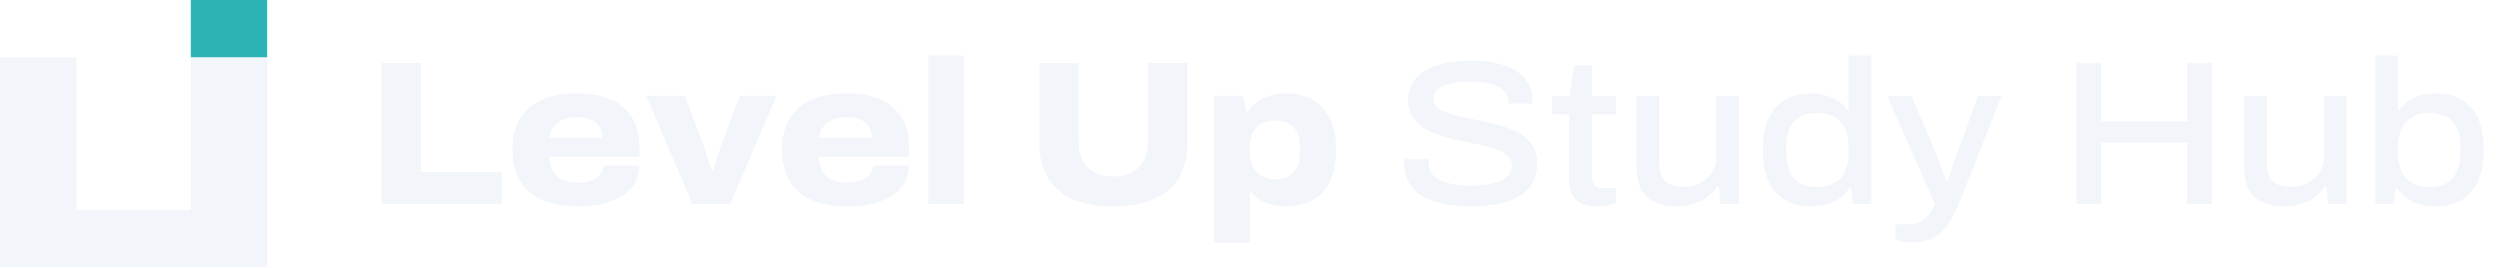
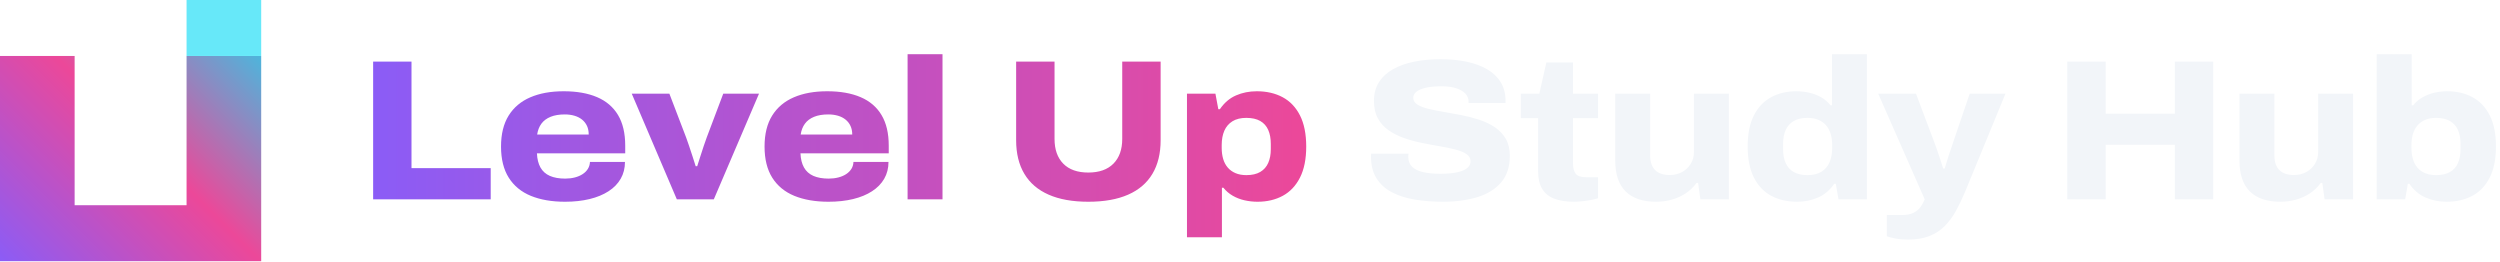
- <svg xmlns="http://www.w3.org/2000/svg" viewBox="6 6 786 84" width="786" height="84" role="img" aria-label="Level Up Study Hub">
-   <path fill="#f2f5f9" d="M6 24H30V72H66V24H90V90H6Z" />
-   <rect x="66" y="6" width="24" height="18" fill="#2bb3b5" />
-   <path fill="#f2f5f9" d="M126 70.11V25.81H138.34V60.08H163.81V70.11ZM187.72 70.88Q181.35 70.88 176.73 68.99Q172.11 67.09 169.62 63.15Q167.13 59.21 167.13 53.12Q167.13 47.11 169.58 43.17Q172.04 39.23 176.56 37.29Q181.07 35.35 187.27 35.35Q193.59 35.35 198.02 37.24Q202.44 39.13 204.76 43Q207.07 46.86 207.07 52.83V55.32H178.68Q178.79 58.04 179.81 59.86Q180.83 61.68 182.82 62.56Q184.82 63.44 187.76 63.44Q189.42 63.44 190.86 63.07Q192.29 62.7 193.37 62Q194.45 61.3 195.06 60.31Q195.68 59.31 195.73 58.07H206.99Q206.99 61.09 205.62 63.48Q204.25 65.87 201.7 67.51Q199.15 69.16 195.6 70.02Q192.06 70.88 187.72 70.88ZM178.75 49.27H195.33Q195.33 47.69 194.78 46.5Q194.22 45.3 193.2 44.47Q192.17 43.64 190.75 43.22Q189.34 42.8 187.61 42.8Q184.94 42.8 183.06 43.57Q181.17 44.34 180.11 45.78Q179.05 47.23 178.75 49.27ZM223.67 70.11L209.17 36.12H221.27L226.68 50.27Q227.06 51.25 227.6 52.9Q228.13 54.55 228.72 56.29Q229.32 58.04 229.73 59.45H230.22Q230.66 58.08 231.21 56.35Q231.77 54.61 232.32 52.95Q232.87 51.3 233.27 50.24L238.6 36.12H250.1L235.56 70.11ZM272.47 70.88Q266.09 70.88 261.47 68.99Q256.85 67.09 254.36 63.15Q251.88 59.21 251.88 53.12Q251.88 47.11 254.33 43.17Q256.79 39.23 261.31 37.29Q265.82 35.35 272.01 35.35Q278.34 35.35 282.76 37.24Q287.19 39.13 289.5 43Q291.82 46.86 291.82 52.83V55.32H263.43Q263.54 58.04 264.56 59.86Q265.58 61.68 267.57 62.56Q269.57 63.44 272.51 63.44Q274.17 63.44 275.6 63.07Q277.04 62.7 278.12 62Q279.19 61.3 279.81 60.31Q280.43 59.31 280.47 58.07H291.74Q291.74 61.09 290.37 63.48Q288.99 65.87 286.44 67.51Q283.9 69.16 280.35 70.02Q276.8 70.88 272.47 70.88ZM263.5 49.27H280.08Q280.08 47.69 279.52 46.5Q278.97 45.3 277.94 44.47Q276.92 43.64 275.5 43.22Q274.08 42.8 272.36 42.8Q269.68 42.8 267.8 43.57Q265.92 44.34 264.86 45.78Q263.8 47.23 263.5 49.27ZM297.88 70.11V23.43H309.11V70.11ZM356.01 70.88Q348.41 70.88 343.24 68.6Q338.07 66.33 335.43 61.9Q332.79 57.48 332.79 51.09V25.81H345.14V50.68Q345.14 55.77 347.94 58.63Q350.75 61.49 355.99 61.49Q361.25 61.49 364.08 58.63Q366.91 55.77 366.91 50.68V25.81H379.26V51.09Q379.26 57.48 376.62 61.9Q373.98 66.33 368.81 68.6Q363.64 70.88 356.01 70.88ZM387.73 82.3V36.12H396.88L397.81 41.12H398.31Q400.45 38 403.51 36.68Q406.57 35.35 410.17 35.35Q414.94 35.35 418.51 37.27Q422.08 39.19 424.08 43.13Q426.08 47.07 426.08 53.14Q426.08 59.16 424.08 63.1Q422.08 67.04 418.56 68.96Q415.03 70.88 410.41 70.88Q408.28 70.88 406.22 70.41Q404.16 69.94 402.42 68.93Q400.68 67.92 399.44 66.37H398.97V82.3ZM406.83 62.32Q409.56 62.32 411.29 61.3Q413.03 60.28 413.86 58.4Q414.69 56.52 414.69 53.95V52.28Q414.69 49.67 413.86 47.78Q413.03 45.9 411.28 44.9Q409.53 43.91 406.8 43.91Q404.14 43.91 402.37 44.99Q400.61 46.08 399.75 48.03Q398.9 49.99 398.9 52.61V53.59Q398.9 55.53 399.38 57.14Q399.86 58.75 400.85 59.89Q401.83 61.04 403.33 61.68Q404.82 62.32 406.83 62.32ZM468.58 70.88Q464.33 70.88 460.5 70.21Q456.67 69.54 453.74 67.95Q450.82 66.37 449.14 63.72Q447.47 61.07 447.47 57.12Q447.47 56.82 447.49 56.53Q447.5 56.24 447.54 56.05H455.28Q455.24 56.28 455.21 56.67Q455.18 57.05 455.18 57.46Q455.18 59.74 456.81 61.29Q458.44 62.83 461.46 63.6Q464.47 64.37 468.49 64.37Q470.46 64.37 472.34 64.16Q474.22 63.95 475.85 63.51Q477.49 63.06 478.74 62.34Q479.99 61.62 480.69 60.59Q481.39 59.56 481.39 58.19Q481.39 56.2 480.02 54.95Q478.64 53.69 476.31 52.87Q473.98 52.05 471.06 51.45Q468.14 50.84 465.03 50.22Q461.93 49.59 459.01 48.66Q456.09 47.72 453.76 46.32Q451.42 44.91 450.05 42.71Q448.68 40.51 448.68 37.33Q448.68 34.44 449.98 32.17Q451.27 29.9 453.82 28.32Q456.37 26.74 460.09 25.92Q463.8 25.1 468.66 25.1Q473.27 25.1 476.84 25.94Q480.41 26.79 482.86 28.41Q485.31 30.03 486.57 32.35Q487.82 34.67 487.82 37.62V38.56H480.19V37.64Q480.19 35.84 478.78 34.5Q477.36 33.16 474.84 32.38Q472.32 31.6 468.97 31.6Q464.8 31.6 462.06 32.27Q459.31 32.93 457.95 34.13Q456.6 35.33 456.6 36.95Q456.6 38.71 457.97 39.84Q459.34 40.98 461.68 41.72Q464.01 42.46 466.93 43.04Q469.85 43.62 472.95 44.28Q476.05 44.94 478.98 45.85Q481.9 46.77 484.23 48.22Q486.57 49.67 487.94 51.85Q489.31 54.03 489.31 57.18Q489.31 62.14 486.67 65.16Q484.03 68.19 479.35 69.53Q474.68 70.88 468.58 70.88ZM507.81 70.87Q504.72 70.87 502.85 69.84Q500.99 68.82 500.16 66.83Q499.33 64.85 499.33 62.02V41.93H493.99V36.18H499.5L500.89 26.55H506.45V36.18H514.06V41.93H506.45V61.18Q506.45 63.14 507.17 64.14Q507.89 65.13 510.12 65.13H514.06V69.84Q513.29 70.14 512.18 70.37Q511.08 70.6 509.92 70.74Q508.76 70.87 507.81 70.87ZM533.07 70.88Q527.16 70.88 523.85 67.98Q520.54 65.08 520.54 58.44V36.18H527.66V57.23Q527.66 59.46 528.23 60.92Q528.79 62.38 529.84 63.22Q530.89 64.06 532.35 64.4Q533.81 64.74 535.56 64.74Q538.19 64.74 540.48 63.57Q542.76 62.4 544.18 60.27Q545.59 58.14 545.59 55.3V36.18H552.71V70.11H546.95L546.38 64.75H545.87Q544.33 66.96 542.29 68.3Q540.24 69.64 537.9 70.26Q535.55 70.88 533.07 70.88ZM575.5 70.88Q570.77 70.88 567.35 68.97Q563.93 67.05 562.08 63.1Q560.23 59.14 560.23 53.08Q560.23 47.04 562.09 43.14Q563.95 39.23 567.31 37.32Q570.68 35.41 575.17 35.41Q577.69 35.41 579.87 35.97Q582.06 36.53 583.8 37.65Q585.54 38.78 586.79 40.49H587.21V23.49H594.33V70.11H588.57L587.92 65.07H587.46Q585.45 68.09 582.36 69.49Q579.26 70.88 575.5 70.88ZM577.31 64.79Q580.54 64.79 582.74 63.52Q584.95 62.25 586.09 59.77Q587.24 57.28 587.24 53.6V52.77Q587.24 49.84 586.54 47.71Q585.85 45.57 584.54 44.21Q583.24 42.84 581.42 42.17Q579.59 41.5 577.35 41.5Q574.17 41.5 571.98 42.7Q569.8 43.9 568.68 46.35Q567.57 48.8 567.57 52.62V53.72Q567.57 57.54 568.7 59.99Q569.84 62.45 572.01 63.62Q574.18 64.79 577.31 64.79ZM607.16 82.22Q605.37 82.22 604.04 81.96Q602.7 81.7 601.92 81.45V76.52H605.55Q607.84 76.52 609.46 75.83Q611.08 75.15 612.24 73.73Q613.4 72.31 614.3 70.11L599.36 36.18H607.02L614.21 53.15Q614.74 54.32 615.4 56.08Q616.06 57.83 616.76 59.66Q617.46 61.49 617.96 62.9H618.37Q618.56 62.25 618.94 61.05Q619.32 59.86 619.82 58.41Q620.33 56.97 620.85 55.54Q621.37 54.11 621.77 53.01L627.92 36.18H635.28L622.55 68.37Q621.26 71.53 619.91 74.09Q618.56 76.65 616.85 78.47Q615.14 80.29 612.78 81.26Q610.42 82.22 607.16 82.22ZM658.86 70.11V25.87H666.62V44.13H693.66V25.87H701.42V70.11H693.66V50.9H666.62V70.11ZM724.1 70.88Q718.18 70.88 714.87 67.98Q711.56 65.08 711.56 58.44V36.18H718.68V57.23Q718.68 59.46 719.25 60.92Q719.81 62.38 720.86 63.22Q721.91 64.06 723.37 64.4Q724.83 64.74 726.58 64.74Q729.21 64.74 731.5 63.57Q733.78 62.4 735.2 60.27Q736.62 58.14 736.62 55.3V36.18H743.73V70.11H737.97L737.4 64.75H736.89Q735.35 66.96 733.31 68.3Q731.27 69.64 728.92 70.26Q726.57 70.88 724.1 70.88ZM771.56 70.88Q767.78 70.88 764.73 69.49Q761.69 68.09 759.66 65.07H759.2L758.55 70.11H752.79V23.49H759.91V40.49H760.33Q761.58 38.78 763.35 37.65Q765.11 36.53 767.31 35.97Q769.51 35.41 772.01 35.41Q776.51 35.41 779.85 37.32Q783.19 39.23 785.04 43.14Q786.89 47.04 786.89 53.08Q786.89 59.14 785.04 63.1Q783.18 67.05 779.76 68.97Q776.34 70.88 771.56 70.88ZM769.78 64.79Q772.92 64.79 775.1 63.62Q777.29 62.45 778.42 59.99Q779.55 57.54 779.55 53.72V52.62Q779.55 48.8 778.44 46.35Q777.34 43.9 775.17 42.7Q773.01 41.5 769.81 41.5Q767.55 41.5 765.72 42.17Q763.9 42.84 762.59 44.21Q761.28 45.57 760.58 47.71Q759.88 49.84 759.88 52.77V53.6Q759.88 57.28 761.03 59.77Q762.17 62.25 764.39 63.52Q766.61 64.79 769.78 64.79Z" />
+ <svg xmlns="http://www.w3.org/2000/svg" viewBox="6 6 804 84" width="804" height="84" role="img" aria-label="Level Up Study Hub">
+   <defs>
+     <linearGradient id="lu-run" gradientUnits="userSpaceOnUse" x1="6" y1="90" x2="90" y2="6">
+       <stop offset="0" stop-color="#8b5cf6" />
+       <stop offset=".5" stop-color="#ec4899" />
+       <stop offset="1" stop-color="#22d3ee" />
+     </linearGradient>
+   </defs>
+   <path fill="url(#lu-run)" d="M6 24H30V72H66V24H90V90H6Z" />
+   <rect x="66" y="6" width="24" height="18" fill="#67e8f9" />
+   <defs>
+     <linearGradient id="lu-hr" gradientUnits="userSpaceOnUse" x1="126" y1="0" x2="426.08" y2="0">
+       <stop offset="0" stop-color="#8b5cf6" />
+       <stop offset="1" stop-color="#ec4899" />
+     </linearGradient>
+   </defs>
+   <path fill="url(#lu-hr)" d="M126 70.11V25.81H138.34V60.08H163.81V70.11ZM187.72 70.88Q181.35 70.88 176.73 68.99Q172.11 67.09 169.62 63.15Q167.13 59.21 167.13 53.12Q167.13 47.11 169.58 43.17Q172.04 39.23 176.56 37.29Q181.07 35.35 187.27 35.35Q193.59 35.35 198.02 37.24Q202.44 39.13 204.76 43Q207.07 46.86 207.07 52.83V55.32H178.68Q178.79 58.04 179.81 59.86Q180.83 61.68 182.82 62.56Q184.82 63.44 187.76 63.44Q189.42 63.44 190.86 63.07Q192.29 62.7 193.37 62Q194.45 61.3 195.06 60.31Q195.68 59.31 195.73 58.07H206.99Q206.99 61.09 205.62 63.48Q204.25 65.87 201.7 67.51Q199.15 69.16 195.6 70.02Q192.06 70.88 187.72 70.88ZM178.75 49.27H195.33Q195.33 47.69 194.78 46.5Q194.22 45.3 193.2 44.47Q192.17 43.64 190.75 43.22Q189.34 42.8 187.61 42.8Q184.94 42.8 183.06 43.57Q181.17 44.34 180.11 45.78Q179.05 47.23 178.75 49.27ZM223.67 70.11L209.17 36.12H221.27L226.68 50.27Q227.06 51.25 227.6 52.9Q228.13 54.55 228.72 56.29Q229.32 58.04 229.73 59.45H230.22Q230.66 58.08 231.21 56.35Q231.77 54.61 232.32 52.95Q232.87 51.3 233.27 50.24L238.6 36.12H250.1L235.56 70.11ZM272.47 70.88Q266.09 70.88 261.47 68.99Q256.85 67.09 254.36 63.15Q251.88 59.21 251.88 53.12Q251.88 47.11 254.33 43.17Q256.79 39.23 261.31 37.29Q265.82 35.35 272.01 35.35Q278.34 35.35 282.76 37.24Q287.19 39.13 289.5 43Q291.82 46.86 291.82 52.83V55.32H263.43Q263.54 58.04 264.56 59.86Q265.58 61.68 267.57 62.56Q269.57 63.44 272.51 63.44Q274.17 63.44 275.6 63.07Q277.04 62.7 278.12 62Q279.19 61.3 279.81 60.31Q280.43 59.31 280.47 58.07H291.74Q291.74 61.09 290.37 63.48Q288.99 65.87 286.44 67.51Q283.9 69.16 280.35 70.02Q276.8 70.88 272.47 70.88ZM263.5 49.27H280.08Q280.08 47.69 279.52 46.5Q278.97 45.3 277.94 44.47Q276.92 43.64 275.5 43.22Q274.08 42.8 272.36 42.8Q269.68 42.8 267.8 43.57Q265.92 44.34 264.86 45.78Q263.8 47.23 263.5 49.27ZM297.88 70.11V23.43H309.11V70.11ZM356.01 70.88Q348.41 70.88 343.24 68.6Q338.07 66.33 335.43 61.9Q332.79 57.48 332.79 51.09V25.81H345.14V50.68Q345.14 55.77 347.94 58.63Q350.75 61.49 355.99 61.49Q361.25 61.49 364.08 58.63Q366.91 55.77 366.91 50.68V25.81H379.26V51.09Q379.26 57.48 376.62 61.9Q373.98 66.33 368.81 68.6Q363.64 70.88 356.01 70.88ZM387.73 82.3V36.12H396.88L397.81 41.12H398.31Q400.45 38 403.51 36.68Q406.57 35.35 410.17 35.35Q414.94 35.35 418.51 37.27Q422.08 39.19 424.08 43.13Q426.08 47.07 426.08 53.14Q426.08 59.16 424.08 63.1Q422.08 67.04 418.56 68.96Q415.03 70.88 410.41 70.88Q408.28 70.88 406.22 70.41Q404.16 69.94 402.42 68.93Q400.68 67.92 399.44 66.37H398.97V82.3ZM406.83 62.32Q409.56 62.32 411.29 61.3Q413.03 60.28 413.86 58.4Q414.69 56.52 414.69 53.95V52.28Q414.69 49.67 413.86 47.78Q413.03 45.9 411.28 44.9Q409.53 43.91 406.8 43.91Q404.14 43.91 402.37 44.99Q400.61 46.08 399.75 48.03Q398.9 49.99 398.9 52.61V53.59Q398.9 55.53 399.38 57.14Q399.86 58.75 400.85 59.89Q401.83 61.04 403.33 61.68Q404.82 62.32 406.83 62.32Z" />
+   <path fill="#f2f5f9" d="M470.01 70.88Q465.22 70.88 461.03 70.19Q456.84 69.5 453.67 67.85Q450.51 66.21 448.71 63.39Q446.91 60.57 446.91 56.34Q446.91 56.15 446.91 55.9Q446.92 55.64 446.97 55.43H458.99Q458.94 55.66 458.92 55.94Q458.91 56.22 458.91 56.49Q458.91 58.48 460.18 59.68Q461.45 60.87 463.79 61.38Q466.13 61.89 469.22 61.89Q470.68 61.89 472.08 61.77Q473.49 61.66 474.72 61.39Q475.95 61.12 476.9 60.66Q477.84 60.19 478.38 59.51Q478.92 58.82 478.92 57.88Q478.92 56.42 477.61 55.55Q476.31 54.67 474.09 54.1Q471.87 53.52 469.11 53.05Q466.35 52.59 463.39 51.99Q460.43 51.4 457.66 50.44Q454.9 49.48 452.68 47.97Q450.46 46.46 449.16 44.13Q447.86 41.79 447.86 38.46Q447.86 34.95 449.49 32.41Q451.12 29.86 454.04 28.23Q456.96 26.6 460.85 25.82Q464.75 25.04 469.27 25.04Q473.79 25.04 477.6 25.83Q481.41 26.63 484.23 28.26Q487.05 29.9 488.6 32.4Q490.16 34.9 490.18 38.3V39.13H478.29V38.66Q478.29 37.24 477.3 36.14Q476.3 35.05 474.38 34.4Q472.47 33.75 469.7 33.75Q466.61 33.75 464.56 34.21Q462.51 34.68 461.5 35.52Q460.5 36.36 460.5 37.41Q460.5 38.77 461.8 39.61Q463.1 40.45 465.32 40.99Q467.54 41.53 470.31 41.99Q473.07 42.45 476.03 43.03Q478.99 43.61 481.75 44.52Q484.52 45.43 486.74 46.92Q488.96 48.41 490.26 50.64Q491.56 52.87 491.56 56.1Q491.56 61.39 488.77 64.65Q485.99 67.91 481.12 69.4Q476.25 70.88 470.01 70.88ZM512.19 70.88Q508.41 70.88 505.84 69.89Q503.26 68.91 501.95 66.72Q500.65 64.54 500.65 61V44H495.1V36.12H501.05L503.31 26.09H511.88V36.12H519.93V44H511.88V58.62Q511.88 60.75 512.75 61.88Q513.62 63 516.14 63H519.93V69.75Q519.05 70.05 517.63 70.32Q516.22 70.59 514.76 70.73Q513.3 70.88 512.19 70.88ZM538.63 70.88Q532.18 70.88 528.82 67.58Q525.46 64.27 525.46 57.59V36.12H536.69V56.02Q536.69 57.58 537.11 58.77Q537.53 59.96 538.32 60.73Q539.12 61.51 540.3 61.9Q541.49 62.29 542.97 62.29Q545.17 62.29 546.93 61.34Q548.69 60.38 549.73 58.7Q550.77 57.02 550.77 54.92V36.12H562V70.11H552.84L552.11 64.84H551.59Q550.11 66.89 548.04 68.23Q545.97 69.57 543.57 70.23Q541.16 70.88 538.63 70.88ZM583.96 70.88Q579.2 70.88 575.62 68.96Q572.05 67.04 570.05 63.09Q568.05 59.15 568.05 53.09Q568.05 47.03 570.05 43.11Q572.05 39.19 575.58 37.27Q579.11 35.35 583.72 35.35Q585.87 35.35 587.93 35.83Q589.99 36.3 591.74 37.31Q593.49 38.32 594.69 39.88H595.17V23.43H606.4V70.11H597.26L596.39 65.11H595.89Q593.77 68.19 590.67 69.53Q587.58 70.88 583.96 70.88ZM587.33 62.32Q590.02 62.32 591.77 61.23Q593.52 60.15 594.38 58.19Q595.23 56.23 595.23 53.65V52.66Q595.23 50.7 594.75 49.09Q594.27 47.48 593.29 46.33Q592.3 45.19 590.81 44.55Q589.31 43.91 587.3 43.91Q584.59 43.91 582.85 44.93Q581.11 45.95 580.27 47.82Q579.44 49.69 579.44 52.3V53.97Q579.44 56.57 580.28 58.45Q581.12 60.33 582.86 61.32Q584.6 62.32 587.33 62.32ZM619.61 83.05Q617.34 83.05 615.61 82.71Q613.88 82.37 612.81 81.99V75.15H617.71Q619.96 75.15 621.37 74.44Q622.79 73.73 623.63 72.58Q624.47 71.43 624.99 70.11L610.03 36.12H622.18L627.94 51.41Q628.37 52.45 628.9 54.04Q629.43 55.64 629.99 57.28Q630.55 58.92 630.93 60.19H631.42Q631.63 59.5 631.96 58.38Q632.29 57.27 632.71 55.99Q633.14 54.71 633.56 53.5Q633.98 52.28 634.27 51.36L639.46 36.12H650.96L637.87 67.92Q636.52 71.14 634.98 73.9Q633.45 76.66 631.4 78.72Q629.36 80.78 626.48 81.92Q623.61 83.05 619.61 83.05ZM670.83 70.11V25.81H683.18V42.55H705.44V25.81H717.78V70.11H705.44V52.57H683.18V70.11ZM739.38 70.88Q732.93 70.88 729.57 67.58Q726.21 64.27 726.21 57.59V36.12H737.45V56.02Q737.45 57.58 737.86 58.77Q738.28 59.96 739.08 60.73Q739.87 61.51 741.05 61.9Q742.24 62.29 743.72 62.29Q745.92 62.29 747.68 61.34Q749.45 60.38 750.48 58.7Q751.52 57.02 751.52 54.92V36.12H762.75V70.11H753.59L752.86 64.84H752.34Q750.86 66.89 748.79 68.23Q746.73 69.57 744.32 70.23Q741.91 70.88 739.38 70.88ZM792.79 70.88Q789.19 70.88 786.08 69.53Q782.96 68.19 780.86 65.11H780.36L779.5 70.11H770.35V23.43H781.59V39.88H782.06Q783.3 38.34 785.04 37.33Q786.78 36.32 788.84 35.83Q790.9 35.35 793.03 35.35Q797.65 35.35 801.18 37.27Q804.7 39.19 806.7 43.11Q808.7 47.03 808.7 53.09Q808.7 59.15 806.7 63.09Q804.7 67.04 801.13 68.96Q797.56 70.88 792.79 70.88ZM789.42 62.32Q792.15 62.32 793.9 61.32Q795.65 60.33 796.48 58.45Q797.31 56.57 797.31 53.97V52.3Q797.31 49.69 796.48 47.82Q795.65 45.95 793.91 44.93Q792.18 43.91 789.45 43.91Q787.44 43.91 785.95 44.55Q784.45 45.19 783.47 46.33Q782.48 47.48 782 49.09Q781.52 50.7 781.52 52.66V53.65Q781.52 56.23 782.37 58.19Q783.23 60.15 784.99 61.23Q786.76 62.32 789.42 62.32Z" />
</svg>
